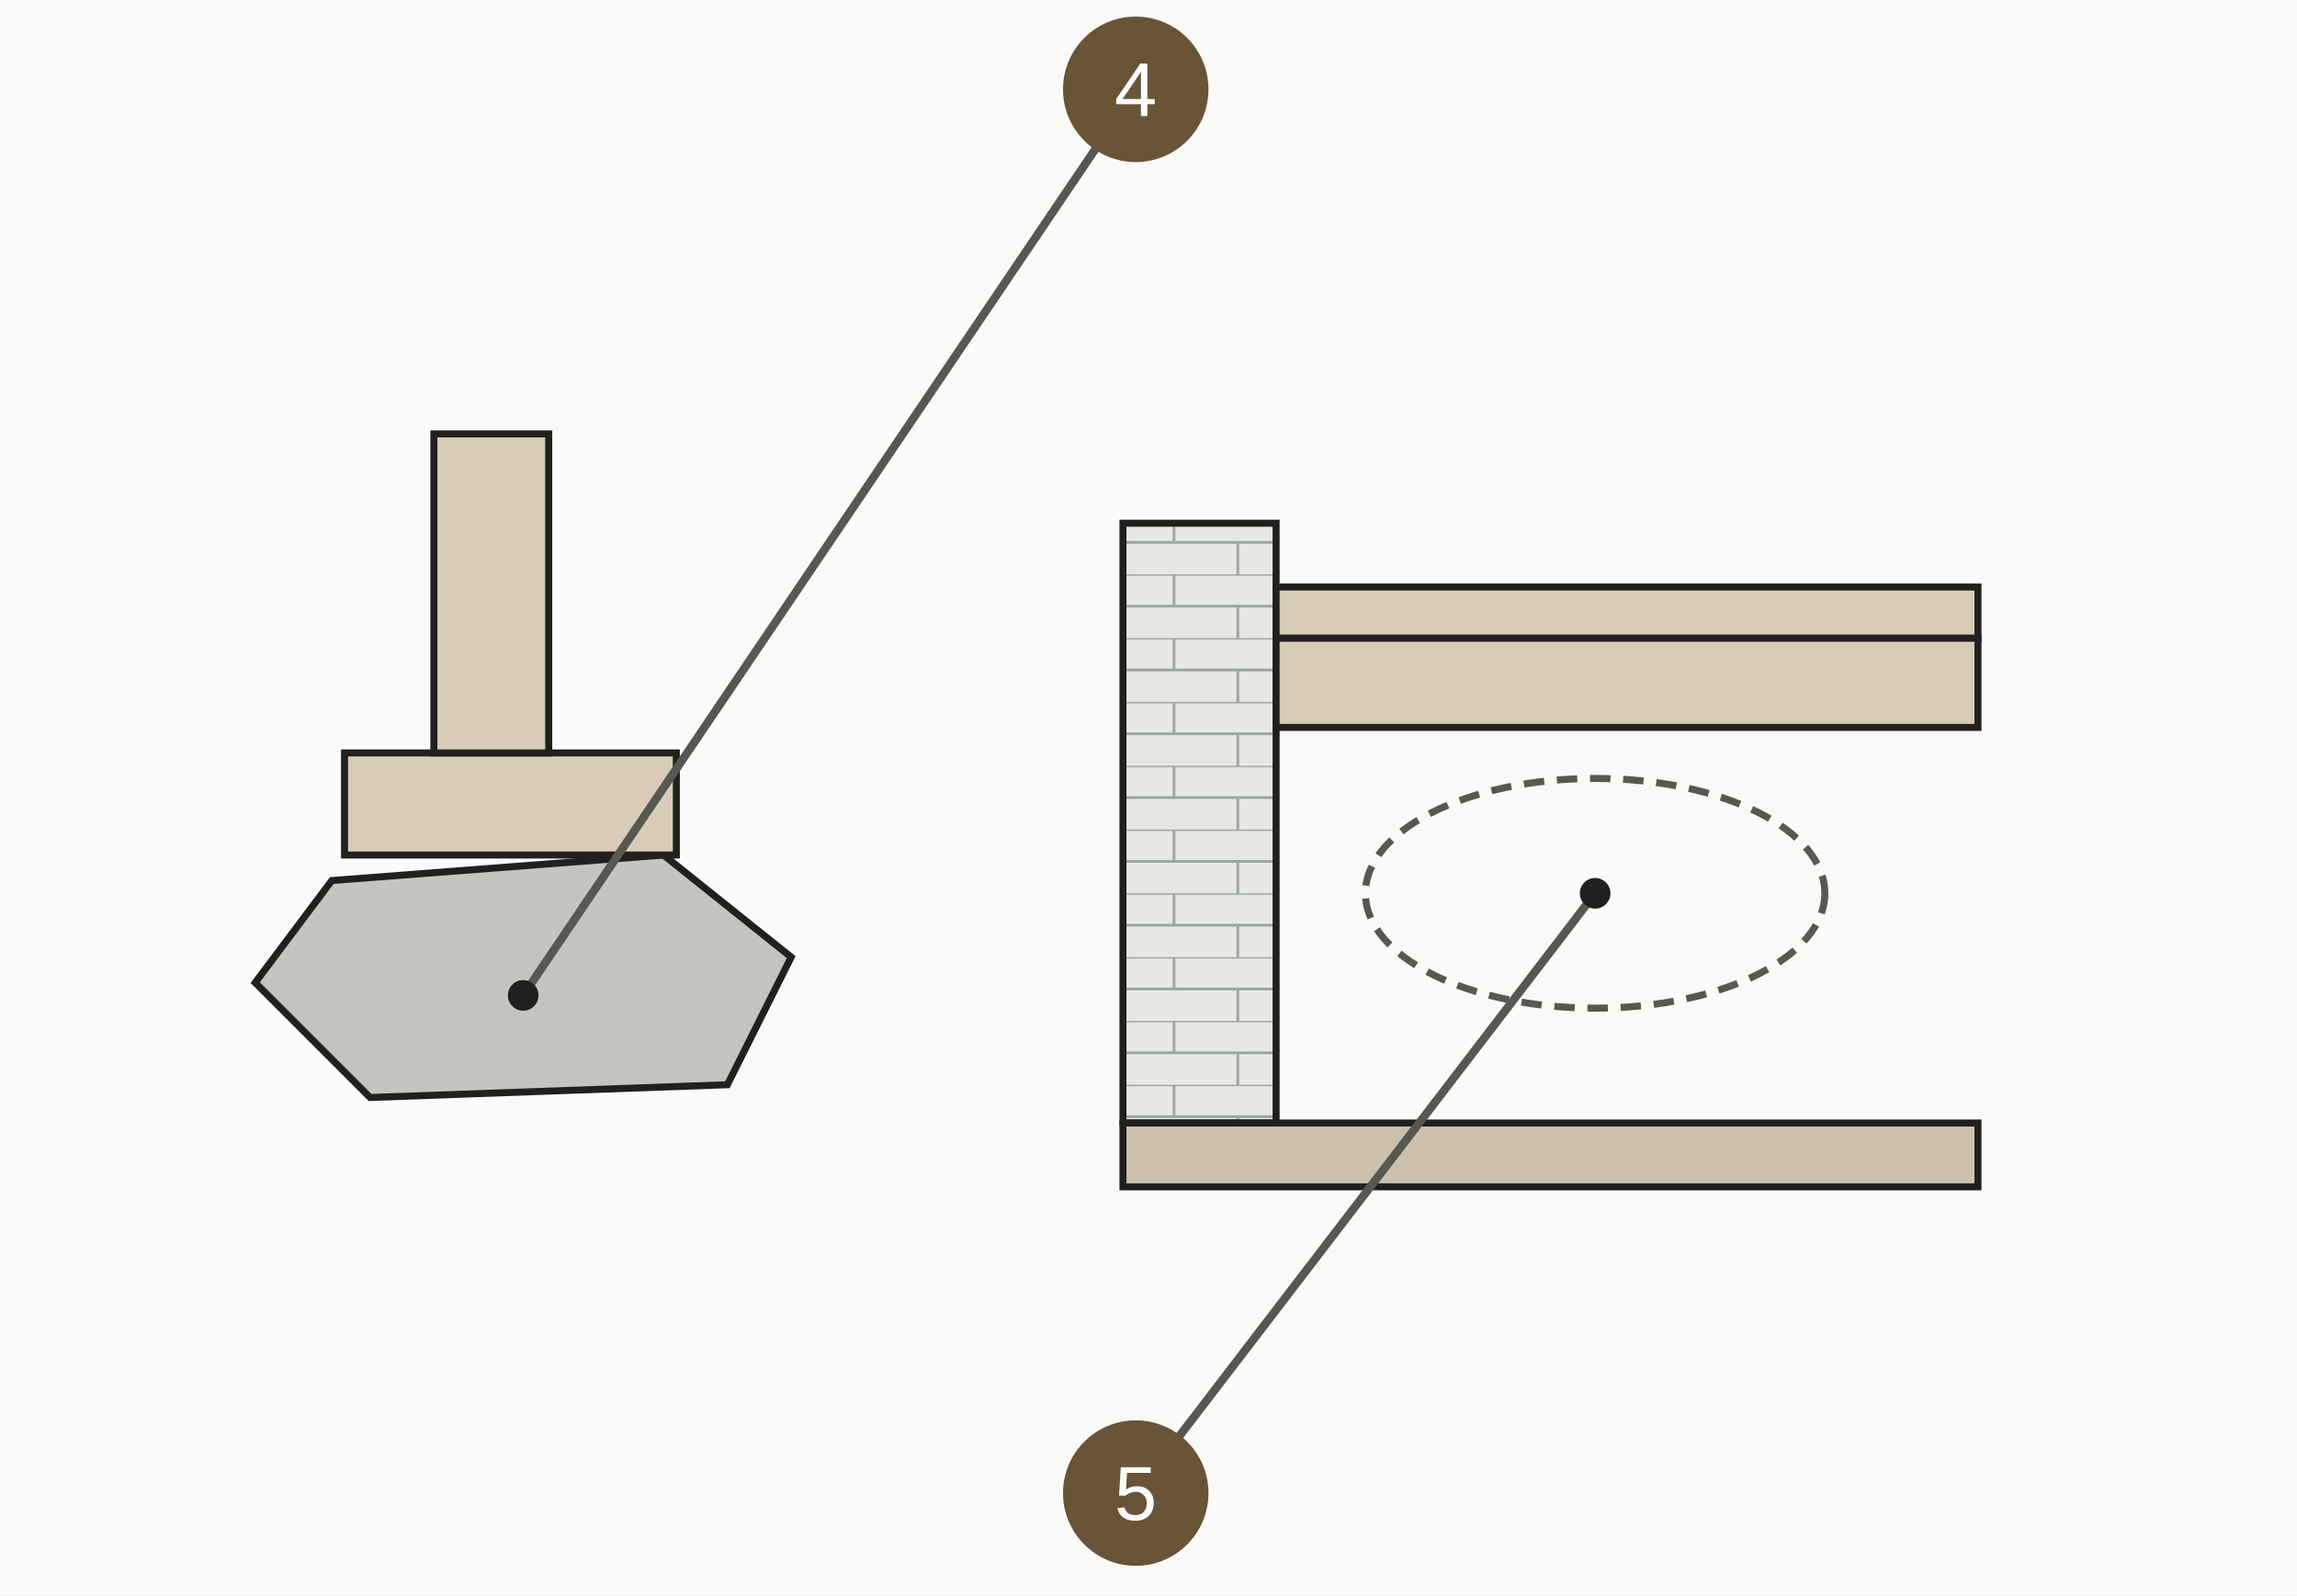
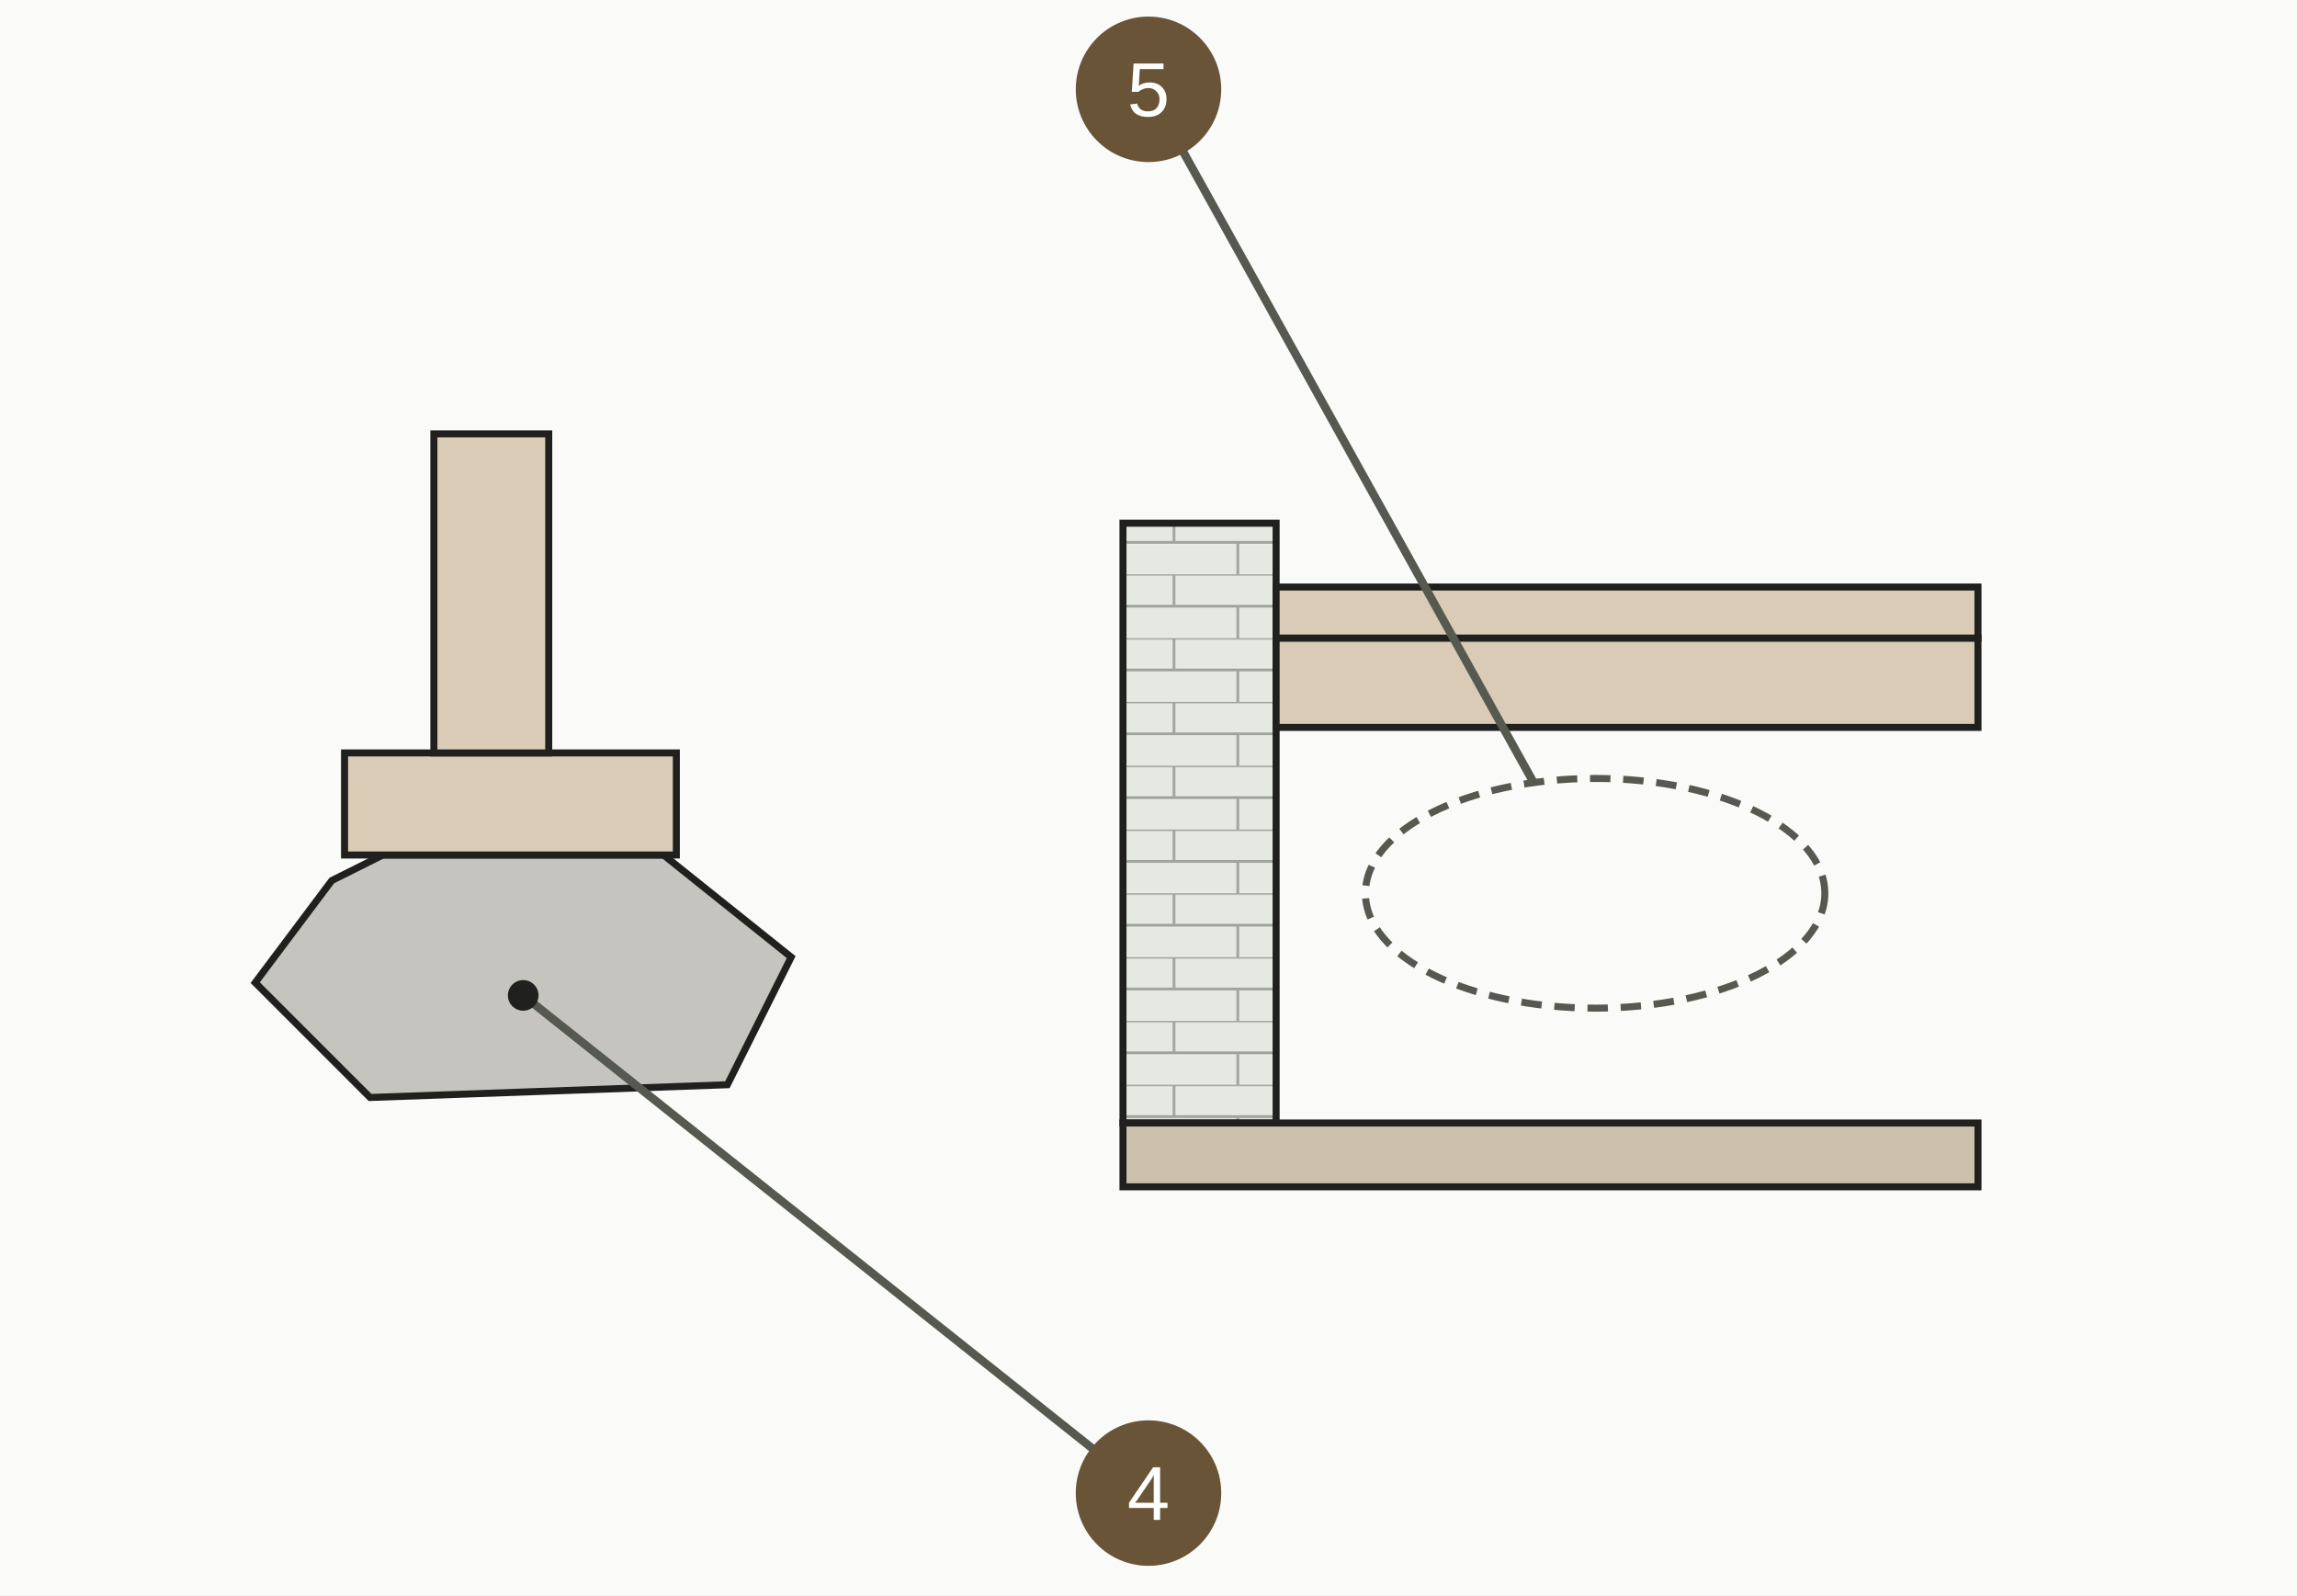
<svg xmlns="http://www.w3.org/2000/svg" viewBox="0 0 180 125" role="img">
  <defs>
    <pattern id="fundament-1-mur" width="9" height="5" patternUnits="userSpaceOnUse">
      <rect width="9" height="5" fill="#e6e9e2" />
      <path d="M0 0H9 M0 2.5H9 M2 0V2.5 M7 2.5V5" stroke="#a1a79d" stroke-width=".22" fill="none" />
    </pattern>
    <pattern id="fundament-1-uld" width="5" height="6" patternUnits="userSpaceOnUse">
      <rect width="5" height="6" fill="#ece3cc" />
      <path d="M0 6L2.5 0L5 6" stroke="#a89a76" stroke-width=".25" fill="none" />
    </pattern>
    <pattern id="fundament-1-tilfoejet" width="4" height="4" patternUnits="userSpaceOnUse">
      <rect width="4" height="4" fill="#eddcba" />
      <path d="M0 4L4 0" stroke="#806747" stroke-width=".28" />
    </pattern>
  </defs>
  <rect width="180" height="125" fill="#fafbf9" />
-   <path d="M62.000,75.000 L52.000,67.000 L26.000,69.000 L20.000,77.000 L29.000,86.000 L57.000,85.000Z" fill="#c5c4bf" fill-rule="evenodd" stroke="#20211e" stroke-width=".55" />
+   <path d="M62.000,75.000 L52.000,67.000 L30.000,67.000 L26.000,69.000 L20.000,77.000 L29.000,86.000 L57.000,85.000Z" fill="#c5c4bf" fill-rule="evenodd" stroke="#20211e" stroke-width=".55" />
  <path d="M27.000,59.000 L27.000,67.000 L53.000,67.000 L53.000,59.000Z" fill="#d9cbb6" fill-rule="evenodd" stroke="#20211e" stroke-width=".55" />
  <path d="M34.000,34.000 L34.000,59.000 L43.000,59.000 L43.000,34.000Z" fill="#d9cbb6" fill-rule="evenodd" stroke="#20211e" stroke-width=".55" />
  <path d="M88.000,41.000 L88.000,88.000 L100.000,88.000 L100.000,41.000Z" fill="url(#fundament-1-mur)" fill-rule="evenodd" stroke="#20211e" stroke-width=".55" />
  <path d="M100.000,50.000 L100.000,57.000 L155.000,57.000 L155.000,50.000Z" fill="#d9cbb6" fill-rule="evenodd" stroke="#20211e" stroke-width=".55" />
  <path d="M100.000,46.000 L100.000,50.000 L155.000,50.000 L155.000,46.000Z" fill="#d9cbb6" fill-rule="evenodd" stroke="#20211e" stroke-width=".55" />
  <path d="M88.000,88.000 L88.000,93.000 L155.000,93.000 L155.000,88.000Z" fill="#ccc1ac" fill-rule="evenodd" stroke="#20211e" stroke-width=".55" />
  <g>
-     <path d="M89.0 7 L41 78" fill="none" stroke="#555950" stroke-width=".65" />
+     <path d="M90.0 117 L41 78" fill="none" stroke="#555950" stroke-width=".65" />
    <circle cx="41" cy="78" r="1.2" fill="#20211e" />
-     <circle cx="89.0" cy="7" r="5.7" fill="#695437" />
-     <text x="89.0" y="9.1" text-anchor="middle" fill="white" font-size="6" font-family="Arial,sans-serif">4</text>
+     <circle cx="90.0" cy="117" r="5.7" fill="#695437" />
+     <text x="90.0" y="119.1" text-anchor="middle" fill="white" font-size="6" font-family="Arial,sans-serif">4</text>
  </g>
  <ellipse cx="125" cy="70" rx="18" ry="9" fill="none" stroke="#555950" stroke-width=".55" stroke-dasharray="1.6 1" />
  <g>
-     <path d="M89.0 117 L125 70" fill="none" stroke="#555950" stroke-width=".65" />
-     <circle cx="125" cy="70" r="1.2" fill="#20211e" />
-     <circle cx="89.0" cy="117" r="5.7" fill="#695437" />
-     <text x="89.0" y="119.1" text-anchor="middle" fill="white" font-size="6" font-family="Arial,sans-serif">5</text>
+     <path d="M90.0 7 L120.182 61.328" fill="none" stroke="#555950" stroke-width=".65" />
+     <circle cx="90.0" cy="7" r="5.7" fill="#695437" />
+     <text x="90.0" y="9.1" text-anchor="middle" fill="white" font-size="6" font-family="Arial,sans-serif">5</text>
  </g>
</svg>
